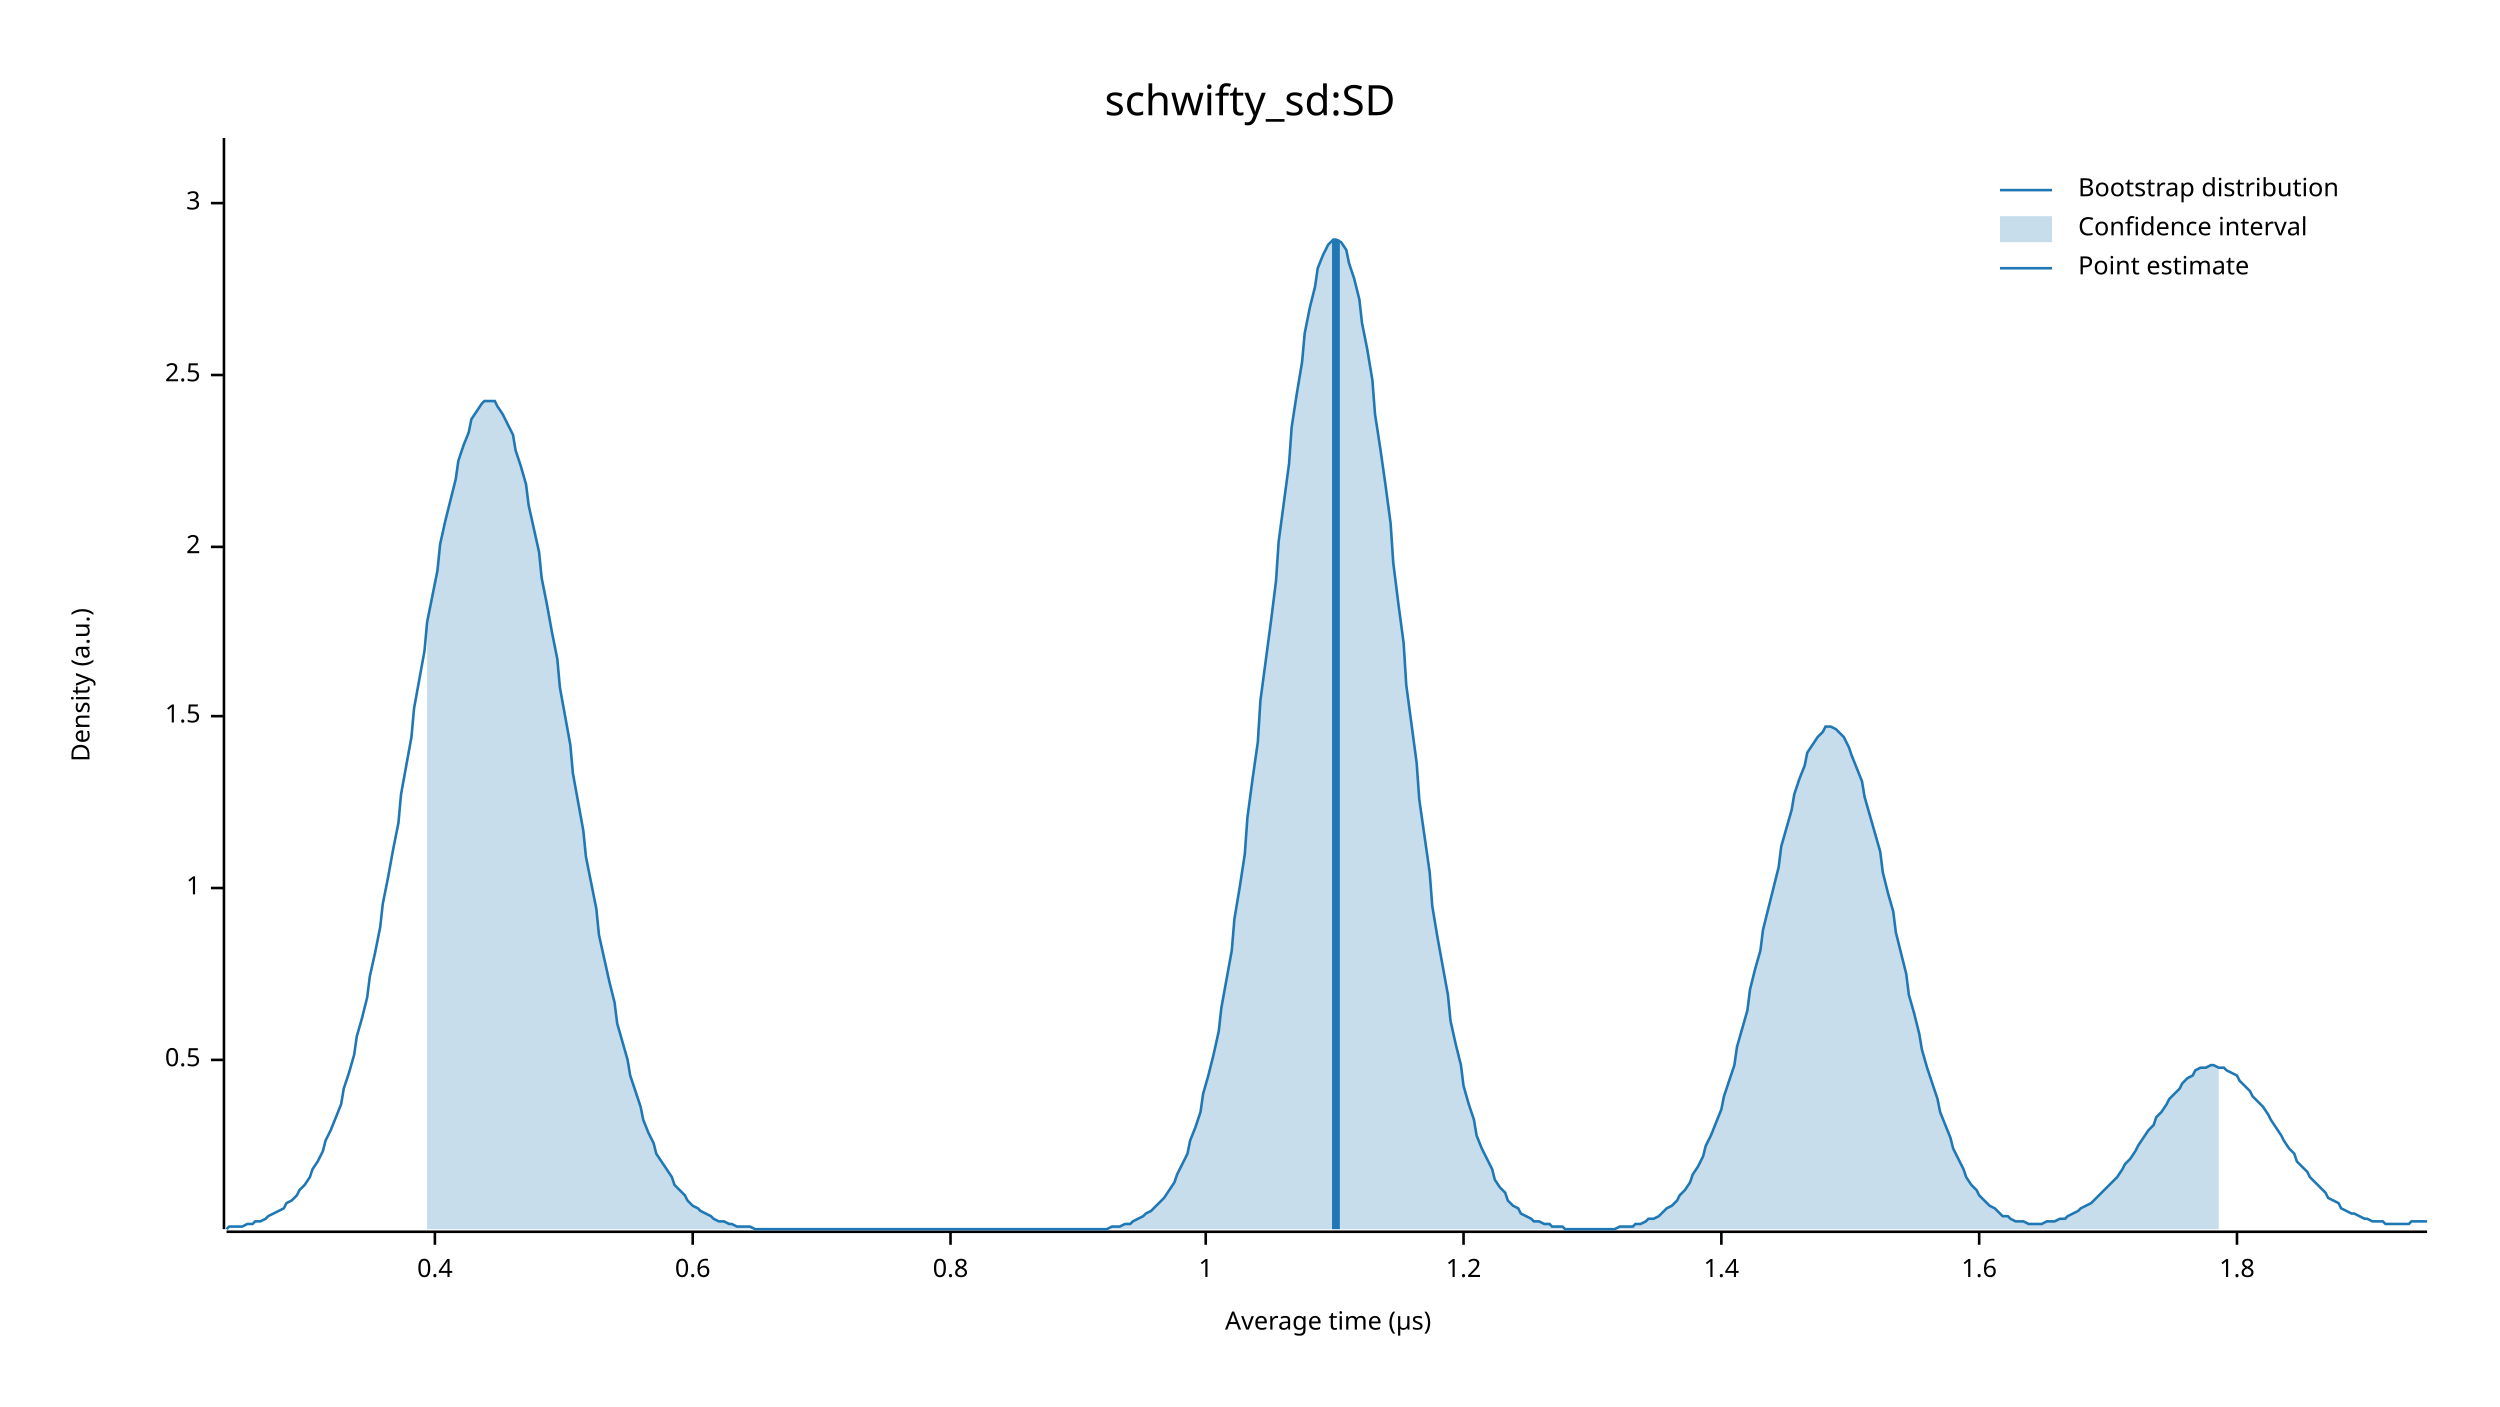
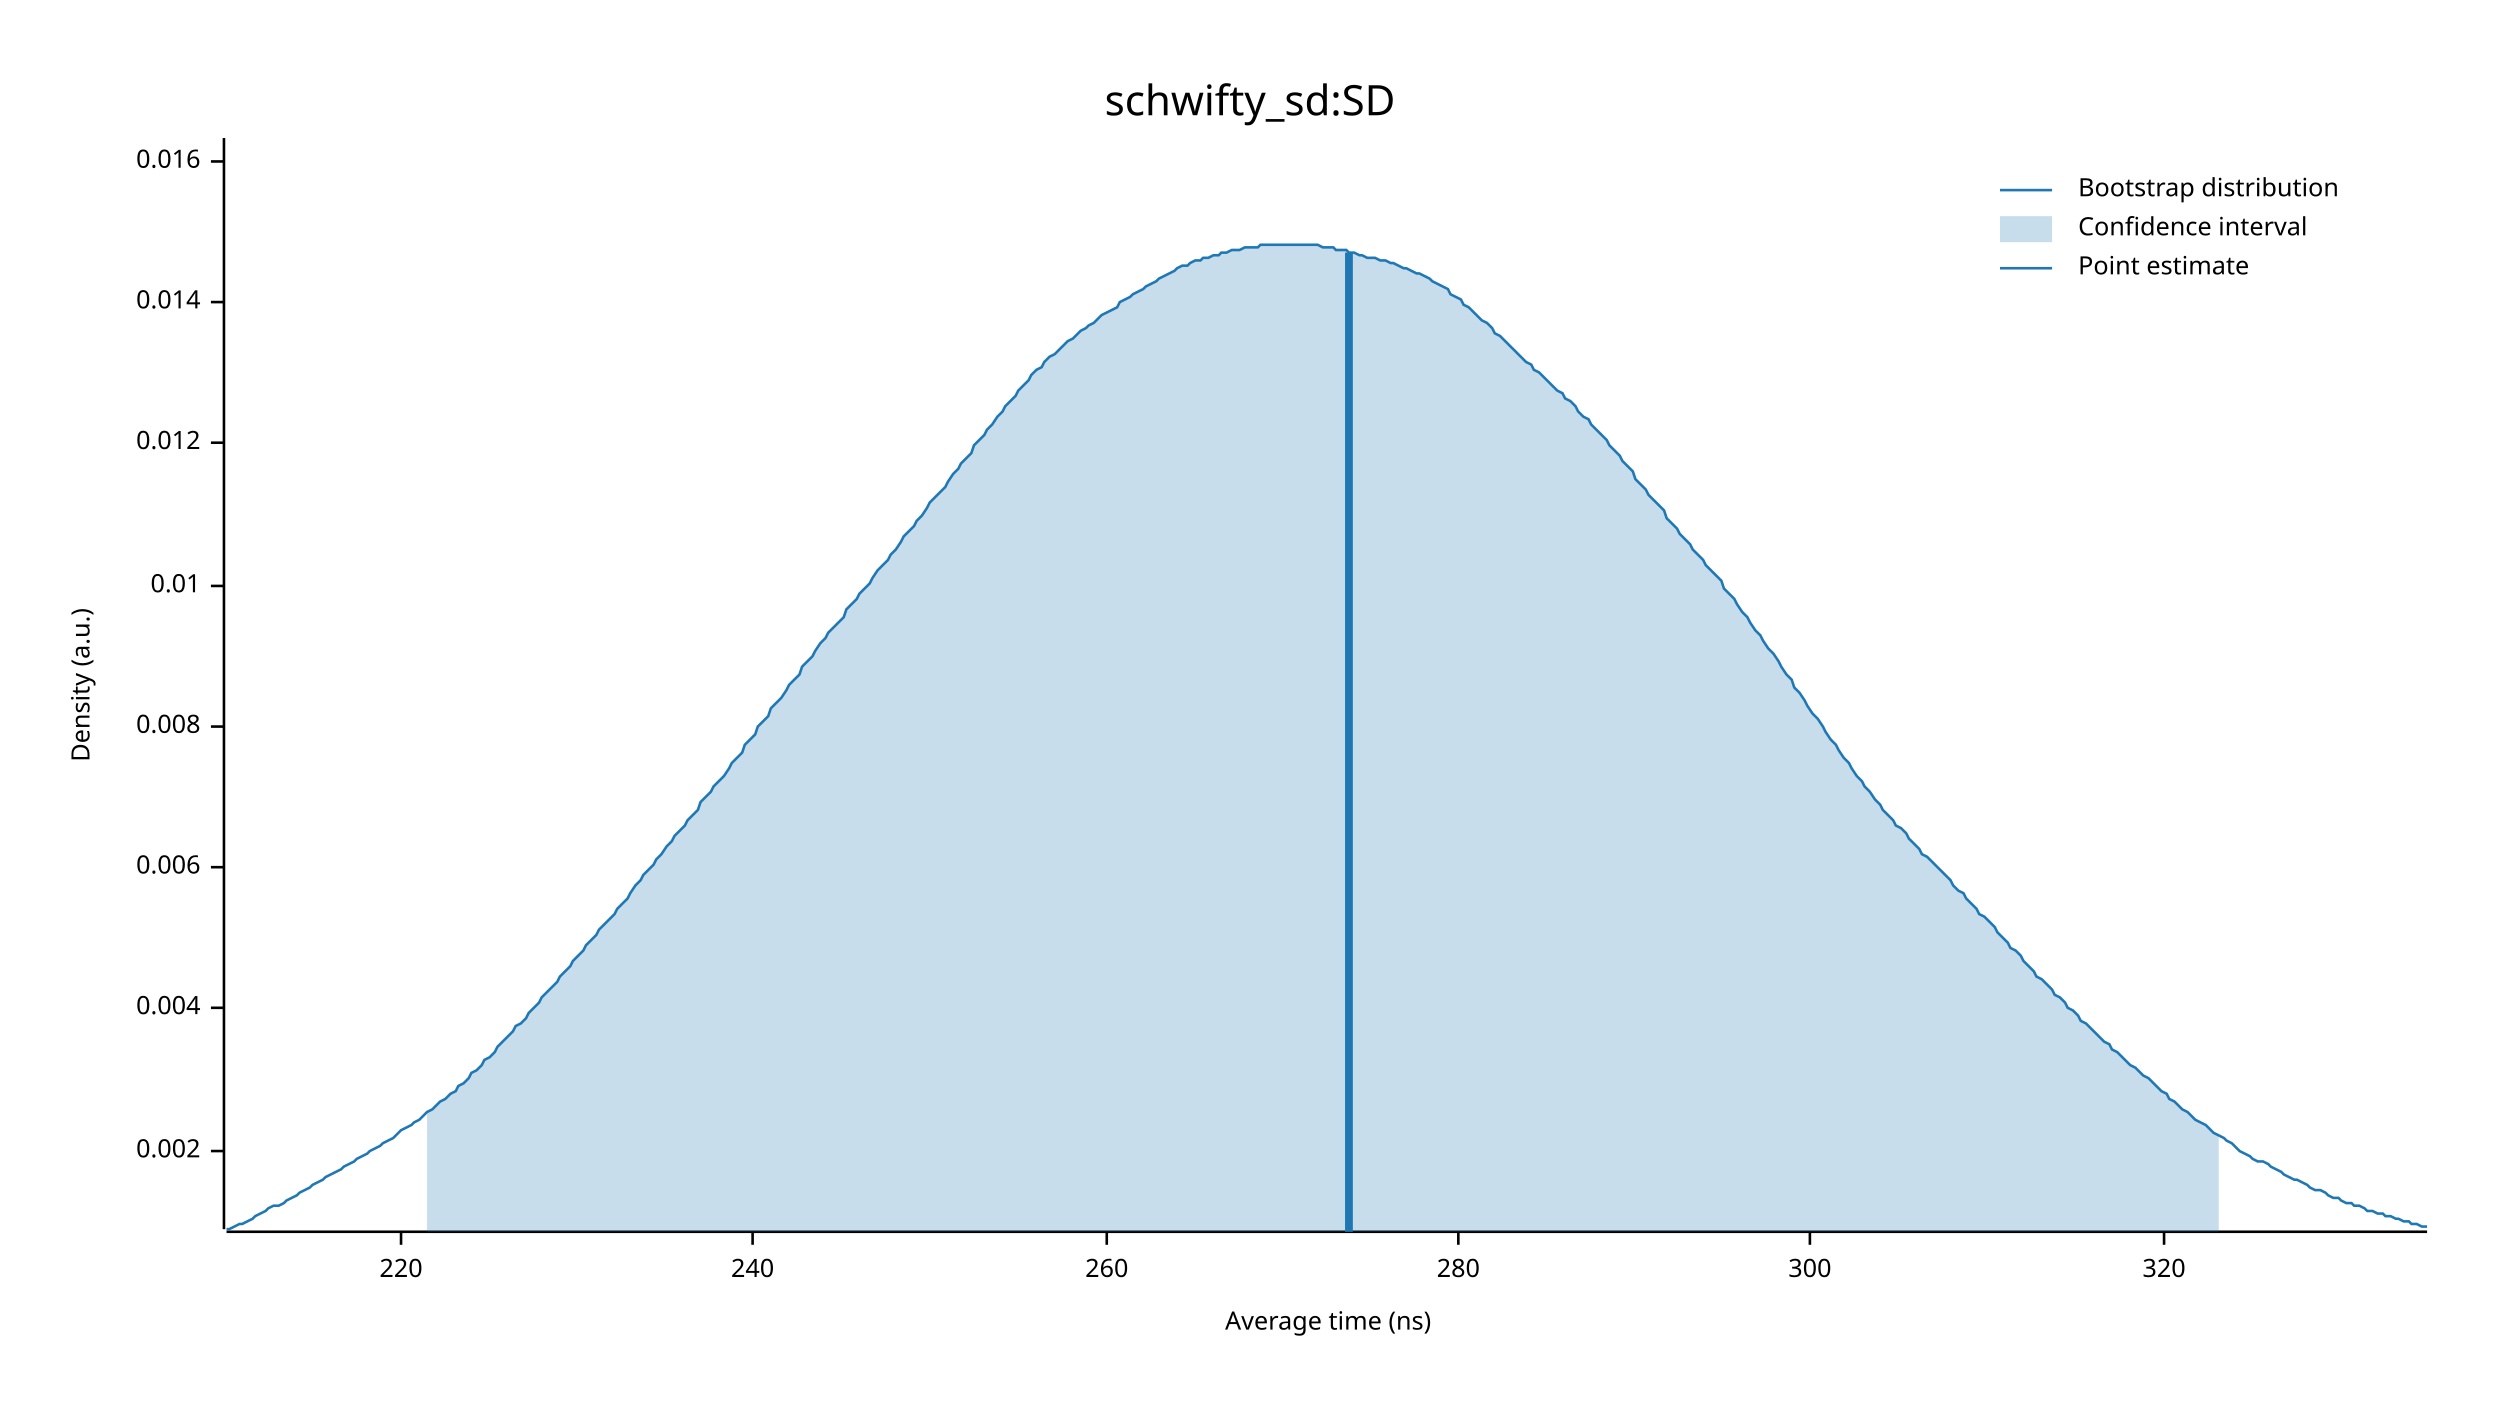
<svg xmlns="http://www.w3.org/2000/svg" width="960" height="540" viewBox="0 0 960 540">
  <text x="480" y="32" dy="0.76em" text-anchor="middle" font-family="sans-serif" font-size="16.129" opacity="1" fill="#000000">
schwifty_sd:SD
</text>
  <text x="27" y="263" dy="0.76em" text-anchor="middle" font-family="sans-serif" font-size="9.677" opacity="1" fill="#000000" transform="rotate(270, 27, 263)">
Density (a.u.)
</text>
  <text x="510" y="513" dy="-0.5ex" text-anchor="middle" font-family="sans-serif" font-size="9.677" opacity="1" fill="#000000">
- Average time (µs)
+ Average time (ns)
</text>
  <polyline fill="none" opacity="1" stroke="#000000" stroke-width="1" points="86,53 86,472 " />
-   <text x="77" y="407" dy="0.5ex" text-anchor="end" font-family="sans-serif" font-size="9.677" opacity="1" fill="#000000">
- 0.5
+   <text x="77" y="442" dy="0.5ex" text-anchor="end" font-family="sans-serif" font-size="9.677" opacity="1" fill="#000000">
+ 0.002
</text>
-   <polyline fill="none" opacity="1" stroke="#000000" stroke-width="1" points="81,407 86,407 " />
-   <text x="77" y="341" dy="0.5ex" text-anchor="end" font-family="sans-serif" font-size="9.677" opacity="1" fill="#000000">
- 1
+   <polyline fill="none" opacity="1" stroke="#000000" stroke-width="1" points="81,442 86,442 " />
+   <text x="77" y="387" dy="0.5ex" text-anchor="end" font-family="sans-serif" font-size="9.677" opacity="1" fill="#000000">
+ 0.004
</text>
-   <polyline fill="none" opacity="1" stroke="#000000" stroke-width="1" points="81,341 86,341 " />
-   <text x="77" y="275" dy="0.5ex" text-anchor="end" font-family="sans-serif" font-size="9.677" opacity="1" fill="#000000">
- 1.5
+   <polyline fill="none" opacity="1" stroke="#000000" stroke-width="1" points="81,387 86,387 " />
+   <text x="77" y="333" dy="0.5ex" text-anchor="end" font-family="sans-serif" font-size="9.677" opacity="1" fill="#000000">
+ 0.006
</text>
-   <polyline fill="none" opacity="1" stroke="#000000" stroke-width="1" points="81,275 86,275 " />
-   <text x="77" y="210" dy="0.5ex" text-anchor="end" font-family="sans-serif" font-size="9.677" opacity="1" fill="#000000">
- 2
+   <polyline fill="none" opacity="1" stroke="#000000" stroke-width="1" points="81,333 86,333 " />
+   <text x="77" y="279" dy="0.5ex" text-anchor="end" font-family="sans-serif" font-size="9.677" opacity="1" fill="#000000">
+ 0.008
</text>
-   <polyline fill="none" opacity="1" stroke="#000000" stroke-width="1" points="81,210 86,210 " />
-   <text x="77" y="144" dy="0.5ex" text-anchor="end" font-family="sans-serif" font-size="9.677" opacity="1" fill="#000000">
- 2.5
+   <polyline fill="none" opacity="1" stroke="#000000" stroke-width="1" points="81,279 86,279 " />
+   <text x="77" y="225" dy="0.5ex" text-anchor="end" font-family="sans-serif" font-size="9.677" opacity="1" fill="#000000">
+ 0.01
</text>
-   <polyline fill="none" opacity="1" stroke="#000000" stroke-width="1" points="81,144 86,144 " />
-   <text x="77" y="78" dy="0.5ex" text-anchor="end" font-family="sans-serif" font-size="9.677" opacity="1" fill="#000000">
- 3
+   <polyline fill="none" opacity="1" stroke="#000000" stroke-width="1" points="81,225 86,225 " />
+   <text x="77" y="170" dy="0.5ex" text-anchor="end" font-family="sans-serif" font-size="9.677" opacity="1" fill="#000000">
+ 0.012
</text>
-   <polyline fill="none" opacity="1" stroke="#000000" stroke-width="1" points="81,78 86,78 " />
+   <polyline fill="none" opacity="1" stroke="#000000" stroke-width="1" points="81,170 86,170 " />
+   <text x="77" y="116" dy="0.5ex" text-anchor="end" font-family="sans-serif" font-size="9.677" opacity="1" fill="#000000">
+ 0.014
+ </text>
+   <polyline fill="none" opacity="1" stroke="#000000" stroke-width="1" points="81,116 86,116 " />
+   <text x="77" y="62" dy="0.5ex" text-anchor="end" font-family="sans-serif" font-size="9.677" opacity="1" fill="#000000">
+ 0.016
+ </text>
+   <polyline fill="none" opacity="1" stroke="#000000" stroke-width="1" points="81,62 86,62 " />
  <polyline fill="none" opacity="1" stroke="#000000" stroke-width="1" points="87,473 932,473 " />
-   <text x="167" y="483" dy="0.76em" text-anchor="middle" font-family="sans-serif" font-size="9.677" opacity="1" fill="#000000">
- 0.4
+   <text x="154" y="483" dy="0.76em" text-anchor="middle" font-family="sans-serif" font-size="9.677" opacity="1" fill="#000000">
+ 220
</text>
-   <polyline fill="none" opacity="1" stroke="#000000" stroke-width="1" points="167,473 167,478 " />
-   <text x="266" y="483" dy="0.76em" text-anchor="middle" font-family="sans-serif" font-size="9.677" opacity="1" fill="#000000">
- 0.6
+   <polyline fill="none" opacity="1" stroke="#000000" stroke-width="1" points="154,473 154,478 " />
+   <text x="289" y="483" dy="0.76em" text-anchor="middle" font-family="sans-serif" font-size="9.677" opacity="1" fill="#000000">
+ 240
</text>
-   <polyline fill="none" opacity="1" stroke="#000000" stroke-width="1" points="266,473 266,478 " />
-   <text x="365" y="483" dy="0.76em" text-anchor="middle" font-family="sans-serif" font-size="9.677" opacity="1" fill="#000000">
- 0.8
+   <polyline fill="none" opacity="1" stroke="#000000" stroke-width="1" points="289,473 289,478 " />
+   <text x="425" y="483" dy="0.76em" text-anchor="middle" font-family="sans-serif" font-size="9.677" opacity="1" fill="#000000">
+ 260
</text>
-   <polyline fill="none" opacity="1" stroke="#000000" stroke-width="1" points="365,473 365,478 " />
-   <text x="463" y="483" dy="0.76em" text-anchor="middle" font-family="sans-serif" font-size="9.677" opacity="1" fill="#000000">
- 1
+   <polyline fill="none" opacity="1" stroke="#000000" stroke-width="1" points="425,473 425,478 " />
+   <text x="560" y="483" dy="0.76em" text-anchor="middle" font-family="sans-serif" font-size="9.677" opacity="1" fill="#000000">
+ 280
</text>
-   <polyline fill="none" opacity="1" stroke="#000000" stroke-width="1" points="463,473 463,478 " />
-   <text x="562" y="483" dy="0.76em" text-anchor="middle" font-family="sans-serif" font-size="9.677" opacity="1" fill="#000000">
- 1.2
+   <polyline fill="none" opacity="1" stroke="#000000" stroke-width="1" points="560,473 560,478 " />
+   <text x="695" y="483" dy="0.76em" text-anchor="middle" font-family="sans-serif" font-size="9.677" opacity="1" fill="#000000">
+ 300
</text>
-   <polyline fill="none" opacity="1" stroke="#000000" stroke-width="1" points="562,473 562,478 " />
-   <text x="661" y="483" dy="0.76em" text-anchor="middle" font-family="sans-serif" font-size="9.677" opacity="1" fill="#000000">
- 1.4
+   <polyline fill="none" opacity="1" stroke="#000000" stroke-width="1" points="695,473 695,478 " />
+   <text x="831" y="483" dy="0.76em" text-anchor="middle" font-family="sans-serif" font-size="9.677" opacity="1" fill="#000000">
+ 320
</text>
-   <polyline fill="none" opacity="1" stroke="#000000" stroke-width="1" points="661,473 661,478 " />
-   <text x="760" y="483" dy="0.76em" text-anchor="middle" font-family="sans-serif" font-size="9.677" opacity="1" fill="#000000">
- 1.6
- </text>
-   <polyline fill="none" opacity="1" stroke="#000000" stroke-width="1" points="760,473 760,478 " />
-   <text x="859" y="483" dy="0.76em" text-anchor="middle" font-family="sans-serif" font-size="9.677" opacity="1" fill="#000000">
- 1.8
- </text>
-   <polyline fill="none" opacity="1" stroke="#000000" stroke-width="1" points="859,473 859,478 " />
-   <polyline fill="none" opacity="1" stroke="#1F78B4" stroke-width="1" points="87,472 88,471 90,471 92,471 93,471 95,470 97,470 98,469 100,469 102,468 103,467 105,466 107,465 109,464 110,462 112,461 114,459 115,457 117,455 119,452 120,449 122,446 124,442 125,438 127,434 129,429 131,424 132,418 134,412 136,405 137,398 139,391 141,383 142,375 144,366 146,356 147,347 149,337 151,326 153,316 154,305 156,294 158,283 159,272 161,261 163,250 164,239 166,229 168,219 169,209 171,200 173,192 175,184 176,177 178,171 180,166 181,161 183,158 185,155 186,154 188,154 190,154 191,156 193,159 195,163 197,167 198,173 200,179 202,186 203,194 205,203 207,212 208,222 210,232 212,243 214,253 215,264 217,275 219,286 220,297 222,308 224,319 225,329 227,339 229,349 230,359 232,368 234,377 236,385 237,393 239,400 241,407 242,413 244,419 246,425 247,430 249,435 251,439 252,443 254,446 256,449 258,452 259,455 261,457 263,459 264,461 266,463 268,464 269,465 271,466 273,467 274,468 276,469 278,469 280,470 281,470 283,471 285,471 286,471 288,471 290,472 291,472 293,472 295,472 296,472 298,472 300,472 302,472 303,472 305,472 307,472 308,472 310,472 312,472 313,472 315,472 317,472 318,472 320,472 322,472 324,472 325,472 327,472 329,472 330,472 332,472 334,472 335,472 337,472 339,472 341,472 342,472 344,472 346,472 347,472 349,472 351,472 352,472 354,472 356,472 357,472 359,472 361,472 363,472 364,472 366,472 368,472 369,472 371,472 373,472 374,472 376,472 378,472 379,472 381,472 383,472 385,472 386,472 388,472 390,472 391,472 393,472 395,472 396,472 398,472 400,472 401,472 403,472 405,472 407,472 408,472 410,472 412,472 413,472 415,472 417,472 418,472 420,472 422,472 423,472 425,472 427,471 429,471 430,471 432,470 434,470 435,469 437,468 439,467 440,466 442,465 444,463 445,462 447,460 449,457 451,454 452,451 454,447 456,443 457,438 459,433 461,427 462,420 464,413 466,405 468,396 469,387 471,376 473,365 474,353 476,341 478,328 479,314 481,299 483,285 484,269 486,254 488,239 490,223 491,208 493,193 495,178 496,164 498,151 500,139 501,128 503,118 505,110 506,103 508,98 510,94 512,92 513,92 515,93 517,96 518,101 520,107 522,115 523,124 525,134 527,146 528,159 530,172 532,186 534,201 535,216 537,232 539,247 540,263 542,278 544,293 545,307 547,321 549,335 550,348 552,360 554,371 556,382 557,392 559,401 561,409 562,417 564,424 566,430 567,436 569,441 571,445 573,449 574,453 576,456 578,458 579,461 581,463 583,464 584,466 586,467 588,468 589,469 591,469 593,470 595,470 596,471 598,471 600,471 601,472 603,472 605,472 606,472 608,472 610,472 611,472 613,472 615,472 617,472 618,472 620,472 622,471 623,471 625,471 627,471 628,470 630,470 632,469 633,468 635,468 637,467 639,465 640,464 642,463 644,461 645,459 647,457 649,454 650,451 652,448 654,444 655,440 657,436 659,431 661,426 662,421 664,415 666,409 667,402 669,395 671,388 672,380 674,372 676,365 677,357 679,349 681,341 683,333 684,325 686,318 688,311 689,305 691,299 693,294 694,289 696,286 698,283 700,281 701,279 703,279 705,280 706,281 708,283 710,287 711,290 713,295 715,300 716,306 718,313 720,320 722,327 723,335 725,343 727,350 728,358 730,366 732,374 733,382 735,389 737,397 738,403 740,410 742,416 744,422 745,427 747,432 749,437 750,441 752,445 754,449 755,452 757,455 759,457 760,459 762,461 764,463 766,464 767,465 769,467 771,467 772,468 774,469 776,469 777,469 779,470 781,470 782,470 784,470 786,469 788,469 789,469 791,468 793,468 794,467 796,466 798,465 799,464 801,463 803,462 804,461 806,459 808,457 810,455 811,454 813,452 815,449 816,447 818,445 820,442 821,440 823,437 825,434 827,432 828,429 830,427 832,424 833,422 835,420 837,418 838,416 840,414 842,413 843,411 845,410 847,410 849,409 850,409 852,410 854,410 855,411 857,412 859,413 860,415 862,417 864,419 865,421 867,423 869,425 871,428 872,430 874,433 876,436 877,438 879,441 881,443 882,446 884,448 886,450 887,452 889,454 891,456 893,458 894,460 896,461 898,462 899,464 901,465 903,466 904,466 906,467 908,468 909,468 911,469 913,469 915,469 916,470 918,470 920,470 921,470 923,470 925,470 926,469 928,469 930,469 932,469 " />
-   <polygon opacity="0.25" fill="#1F78B4" points="164,239 166,229 168,219 169,209 171,200 173,192 175,184 176,177 178,171 180,166 181,161 183,158 185,155 186,154 188,154 190,154 191,156 193,159 195,163 197,167 198,173 200,179 202,186 203,194 205,203 207,212 208,222 210,232 212,243 214,253 215,264 217,275 219,286 220,297 222,308 224,319 225,329 227,339 229,349 230,359 232,368 234,377 236,385 237,393 239,400 241,407 242,413 244,419 246,425 247,430 249,435 251,439 252,443 254,446 256,449 258,452 259,455 261,457 263,459 264,461 266,463 268,464 269,465 271,466 273,467 274,468 276,469 278,469 280,470 281,470 283,471 285,471 286,471 288,471 290,472 291,472 293,472 295,472 296,472 298,472 300,472 302,472 303,472 305,472 307,472 308,472 310,472 312,472 313,472 315,472 317,472 318,472 320,472 322,472 324,472 325,472 327,472 329,472 330,472 332,472 334,472 335,472 337,472 339,472 341,472 342,472 344,472 346,472 347,472 349,472 351,472 352,472 354,472 356,472 357,472 359,472 361,472 363,472 364,472 366,472 368,472 369,472 371,472 373,472 374,472 376,472 378,472 379,472 381,472 383,472 385,472 386,472 388,472 390,472 391,472 393,472 395,472 396,472 398,472 400,472 401,472 403,472 405,472 407,472 408,472 410,472 412,472 413,472 415,472 417,472 418,472 420,472 422,472 423,472 425,472 427,471 429,471 430,471 432,470 434,470 435,469 437,468 439,467 440,466 442,465 444,463 445,462 447,460 449,457 451,454 452,451 454,447 456,443 457,438 459,433 461,427 462,420 464,413 466,405 468,396 469,387 471,376 473,365 474,353 476,341 478,328 479,314 481,299 483,285 484,269 486,254 488,239 490,223 491,208 493,193 495,178 496,164 498,151 500,139 501,128 503,118 505,110 506,103 508,98 510,94 512,92 513,92 515,93 517,96 518,101 520,107 522,115 523,124 525,134 527,146 528,159 530,172 532,186 534,201 535,216 537,232 539,247 540,263 542,278 544,293 545,307 547,321 549,335 550,348 552,360 554,371 556,382 557,392 559,401 561,409 562,417 564,424 566,430 567,436 569,441 571,445 573,449 574,453 576,456 578,458 579,461 581,463 583,464 584,466 586,467 588,468 589,469 591,469 593,470 595,470 596,471 598,471 600,471 601,472 603,472 605,472 606,472 608,472 610,472 611,472 613,472 615,472 617,472 618,472 620,472 622,471 623,471 625,471 627,471 628,470 630,470 632,469 633,468 635,468 637,467 639,465 640,464 642,463 644,461 645,459 647,457 649,454 650,451 652,448 654,444 655,440 657,436 659,431 661,426 662,421 664,415 666,409 667,402 669,395 671,388 672,380 674,372 676,365 677,357 679,349 681,341 683,333 684,325 686,318 688,311 689,305 691,299 693,294 694,289 696,286 698,283 700,281 701,279 703,279 705,280 706,281 708,283 710,287 711,290 713,295 715,300 716,306 718,313 720,320 722,327 723,335 725,343 727,350 728,358 730,366 732,374 733,382 735,389 737,397 738,403 740,410 742,416 744,422 745,427 747,432 749,437 750,441 752,445 754,449 755,452 757,455 759,457 760,459 762,461 764,463 766,464 767,465 769,467 771,467 772,468 774,469 776,469 777,469 779,470 781,470 782,470 784,470 786,469 788,469 789,469 791,468 793,468 794,467 796,466 798,465 799,464 801,463 803,462 804,461 806,459 808,457 810,455 811,454 813,452 815,449 816,447 818,445 820,442 821,440 823,437 825,434 827,432 828,429 830,427 832,424 833,422 835,420 837,418 838,416 840,414 842,413 843,411 845,410 847,410 849,409 850,409 852,410 852,472 164,472 " />
-   <polyline fill="none" opacity="1" stroke="#1F78B4" stroke-width="3" points="513,472 513,92 " />
+   <polyline fill="none" opacity="1" stroke="#000000" stroke-width="1" points="831,473 831,478 " />
+   <polyline fill="none" opacity="1" stroke="#1F78B4" stroke-width="1" points="87,472 88,472 90,471 92,470 93,470 95,469 97,468 98,467 100,466 102,465 103,464 105,463 107,463 109,462 110,461 112,460 114,459 115,458 117,457 119,456 120,455 122,454 124,453 125,452 127,451 129,450 131,449 132,448 134,447 136,446 137,445 139,444 141,443 142,442 144,441 146,440 147,439 149,438 151,437 153,435 154,434 156,433 158,432 159,431 161,430 163,428 164,427 166,426 168,424 169,423 171,422 173,420 175,419 176,417 178,416 180,414 181,412 183,411 185,409 186,407 188,406 190,404 191,402 193,400 195,398 197,396 198,394 200,393 202,391 203,389 205,387 207,385 208,383 210,381 212,379 214,377 215,375 217,373 219,371 220,369 222,367 224,365 225,363 227,361 229,359 230,357 232,355 234,353 236,351 237,349 239,347 241,345 242,343 244,340 246,338 247,336 249,334 251,332 252,330 254,328 256,325 258,323 259,321 261,319 263,317 264,315 266,313 268,311 269,308 271,306 273,304 274,302 276,300 278,298 280,295 281,293 283,291 285,289 286,286 288,284 290,282 291,279 293,277 295,275 296,272 298,270 300,268 302,265 303,263 305,261 307,259 308,256 310,254 312,252 313,250 315,247 317,245 318,243 320,241 322,239 324,237 325,234 327,232 329,230 330,228 332,226 334,224 335,222 337,219 339,217 341,215 342,213 344,211 346,208 347,206 349,204 351,202 352,200 354,198 356,195 357,193 359,191 361,189 363,187 364,185 366,182 368,180 369,178 371,176 373,174 374,171 376,169 378,167 379,165 381,163 383,160 385,158 386,156 388,154 390,152 391,150 393,148 395,146 396,144 398,142 400,141 401,139 403,137 405,136 407,134 408,133 410,131 412,130 413,129 415,127 417,126 418,125 420,124 422,122 423,121 425,120 427,119 429,118 430,116 432,115 434,114 435,113 437,112 439,111 440,110 442,109 444,108 445,107 447,106 449,105 451,104 452,103 454,102 456,102 457,101 459,100 461,100 462,99 464,99 466,98 468,98 469,97 471,97 473,96 474,96 476,96 478,95 479,95 481,95 483,95 484,94 486,94 488,94 490,94 491,94 493,94 495,94 496,94 498,94 500,94 501,94 503,94 505,94 506,94 508,95 510,95 512,95 513,96 515,96 517,96 518,97 520,97 522,98 523,98 525,99 527,99 528,99 530,100 532,100 534,101 535,101 537,102 539,103 540,103 542,104 544,105 545,105 547,106 549,107 550,108 552,109 554,110 556,111 557,113 559,114 561,115 562,117 564,118 566,120 567,121 569,123 571,124 573,126 574,128 576,129 578,131 579,132 581,134 583,136 584,137 586,139 588,140 589,142 591,143 593,145 595,147 596,148 598,150 600,151 601,153 603,154 605,156 606,158 608,160 610,161 611,163 613,165 615,167 617,169 618,171 620,173 622,175 623,177 625,179 627,181 628,184 630,186 632,188 633,190 635,192 637,194 639,196 640,199 642,201 644,203 645,205 647,207 649,209 650,211 652,213 654,215 655,217 657,219 659,221 661,223 662,226 664,228 666,230 667,232 669,235 671,237 672,239 674,242 676,244 677,246 679,249 681,251 683,254 684,256 686,259 688,261 689,264 691,266 693,269 694,271 696,274 698,276 700,279 701,281 703,284 705,286 706,288 708,291 710,293 711,295 713,298 715,300 716,302 718,304 720,307 722,309 723,311 725,313 727,315 728,317 730,318 732,320 733,322 735,324 737,326 738,328 740,329 742,331 744,333 745,334 747,336 749,338 750,340 752,342 754,343 755,345 757,347 759,349 760,351 762,352 764,354 766,356 767,358 769,360 771,362 772,364 774,365 776,367 777,369 779,371 781,373 782,375 784,376 786,378 788,380 789,382 791,383 793,385 794,387 796,388 798,390 799,392 801,393 803,395 804,396 806,398 808,400 810,401 811,403 813,404 815,406 816,407 818,409 820,410 821,411 823,413 825,414 827,416 828,417 830,419 832,420 833,422 835,423 837,425 838,426 840,427 842,429 843,430 845,431 847,432 849,434 850,435 852,436 854,437 855,438 857,439 859,441 860,442 862,443 864,444 865,445 867,446 869,446 871,447 872,448 874,449 876,450 877,451 879,452 881,453 882,453 884,454 886,455 887,456 889,457 891,457 893,458 894,459 896,460 898,460 899,461 901,462 903,462 904,463 906,463 908,464 909,465 911,465 913,466 915,466 916,467 918,467 920,468 921,468 923,469 925,469 926,470 928,470 930,471 932,471 " />
+   <polygon opacity="0.25" fill="#1F78B4" points="164,427 166,426 168,424 169,423 171,422 173,420 175,419 176,417 178,416 180,414 181,412 183,411 185,409 186,407 188,406 190,404 191,402 193,400 195,398 197,396 198,394 200,393 202,391 203,389 205,387 207,385 208,383 210,381 212,379 214,377 215,375 217,373 219,371 220,369 222,367 224,365 225,363 227,361 229,359 230,357 232,355 234,353 236,351 237,349 239,347 241,345 242,343 244,340 246,338 247,336 249,334 251,332 252,330 254,328 256,325 258,323 259,321 261,319 263,317 264,315 266,313 268,311 269,308 271,306 273,304 274,302 276,300 278,298 280,295 281,293 283,291 285,289 286,286 288,284 290,282 291,279 293,277 295,275 296,272 298,270 300,268 302,265 303,263 305,261 307,259 308,256 310,254 312,252 313,250 315,247 317,245 318,243 320,241 322,239 324,237 325,234 327,232 329,230 330,228 332,226 334,224 335,222 337,219 339,217 341,215 342,213 344,211 346,208 347,206 349,204 351,202 352,200 354,198 356,195 357,193 359,191 361,189 363,187 364,185 366,182 368,180 369,178 371,176 373,174 374,171 376,169 378,167 379,165 381,163 383,160 385,158 386,156 388,154 390,152 391,150 393,148 395,146 396,144 398,142 400,141 401,139 403,137 405,136 407,134 408,133 410,131 412,130 413,129 415,127 417,126 418,125 420,124 422,122 423,121 425,120 427,119 429,118 430,116 432,115 434,114 435,113 437,112 439,111 440,110 442,109 444,108 445,107 447,106 449,105 451,104 452,103 454,102 456,102 457,101 459,100 461,100 462,99 464,99 466,98 468,98 469,97 471,97 473,96 474,96 476,96 478,95 479,95 481,95 483,95 484,94 486,94 488,94 490,94 491,94 493,94 495,94 496,94 498,94 500,94 501,94 503,94 505,94 506,94 508,95 510,95 512,95 513,96 515,96 517,96 518,97 520,97 522,98 523,98 525,99 527,99 528,99 530,100 532,100 534,101 535,101 537,102 539,103 540,103 542,104 544,105 545,105 547,106 549,107 550,108 552,109 554,110 556,111 557,113 559,114 561,115 562,117 564,118 566,120 567,121 569,123 571,124 573,126 574,128 576,129 578,131 579,132 581,134 583,136 584,137 586,139 588,140 589,142 591,143 593,145 595,147 596,148 598,150 600,151 601,153 603,154 605,156 606,158 608,160 610,161 611,163 613,165 615,167 617,169 618,171 620,173 622,175 623,177 625,179 627,181 628,184 630,186 632,188 633,190 635,192 637,194 639,196 640,199 642,201 644,203 645,205 647,207 649,209 650,211 652,213 654,215 655,217 657,219 659,221 661,223 662,226 664,228 666,230 667,232 669,235 671,237 672,239 674,242 676,244 677,246 679,249 681,251 683,254 684,256 686,259 688,261 689,264 691,266 693,269 694,271 696,274 698,276 700,279 701,281 703,284 705,286 706,288 708,291 710,293 711,295 713,298 715,300 716,302 718,304 720,307 722,309 723,311 725,313 727,315 728,317 730,318 732,320 733,322 735,324 737,326 738,328 740,329 742,331 744,333 745,334 747,336 749,338 750,340 752,342 754,343 755,345 757,347 759,349 760,351 762,352 764,354 766,356 767,358 769,360 771,362 772,364 774,365 776,367 777,369 779,371 781,373 782,375 784,376 786,378 788,380 789,382 791,383 793,385 794,387 796,388 798,390 799,392 801,393 803,395 804,396 806,398 808,400 810,401 811,403 813,404 815,406 816,407 818,409 820,410 821,411 823,413 825,414 827,416 828,417 830,419 832,420 833,422 835,423 837,425 838,426 840,427 842,429 843,430 845,431 847,432 849,434 850,435 852,436 852,473 164,473 " />
+   <polyline fill="none" opacity="1" stroke="#1F78B4" stroke-width="3" points="518,473 518,97 " />
  <text x="798" y="68" dy="0.76em" text-anchor="start" font-family="sans-serif" font-size="9.677" opacity="1" fill="#000000">
Bootstrap distribution
</text>
  <text x="798" y="83" dy="0.76em" text-anchor="start" font-family="sans-serif" font-size="9.677" opacity="1" fill="#000000">
Confidence interval
</text>
  <text x="798" y="98" dy="0.76em" text-anchor="start" font-family="sans-serif" font-size="9.677" opacity="1" fill="#000000">
Point estimate
</text>
  <polyline fill="none" opacity="1" stroke="#1F78B4" stroke-width="1" points="768,73 788,73 " />
  <rect x="768" y="83" width="20" height="10" opacity="0.25" fill="#1F78B4" stroke="none" />
  <polyline fill="none" opacity="1" stroke="#1F78B4" stroke-width="1" points="768,103 788,103 " />
</svg>
